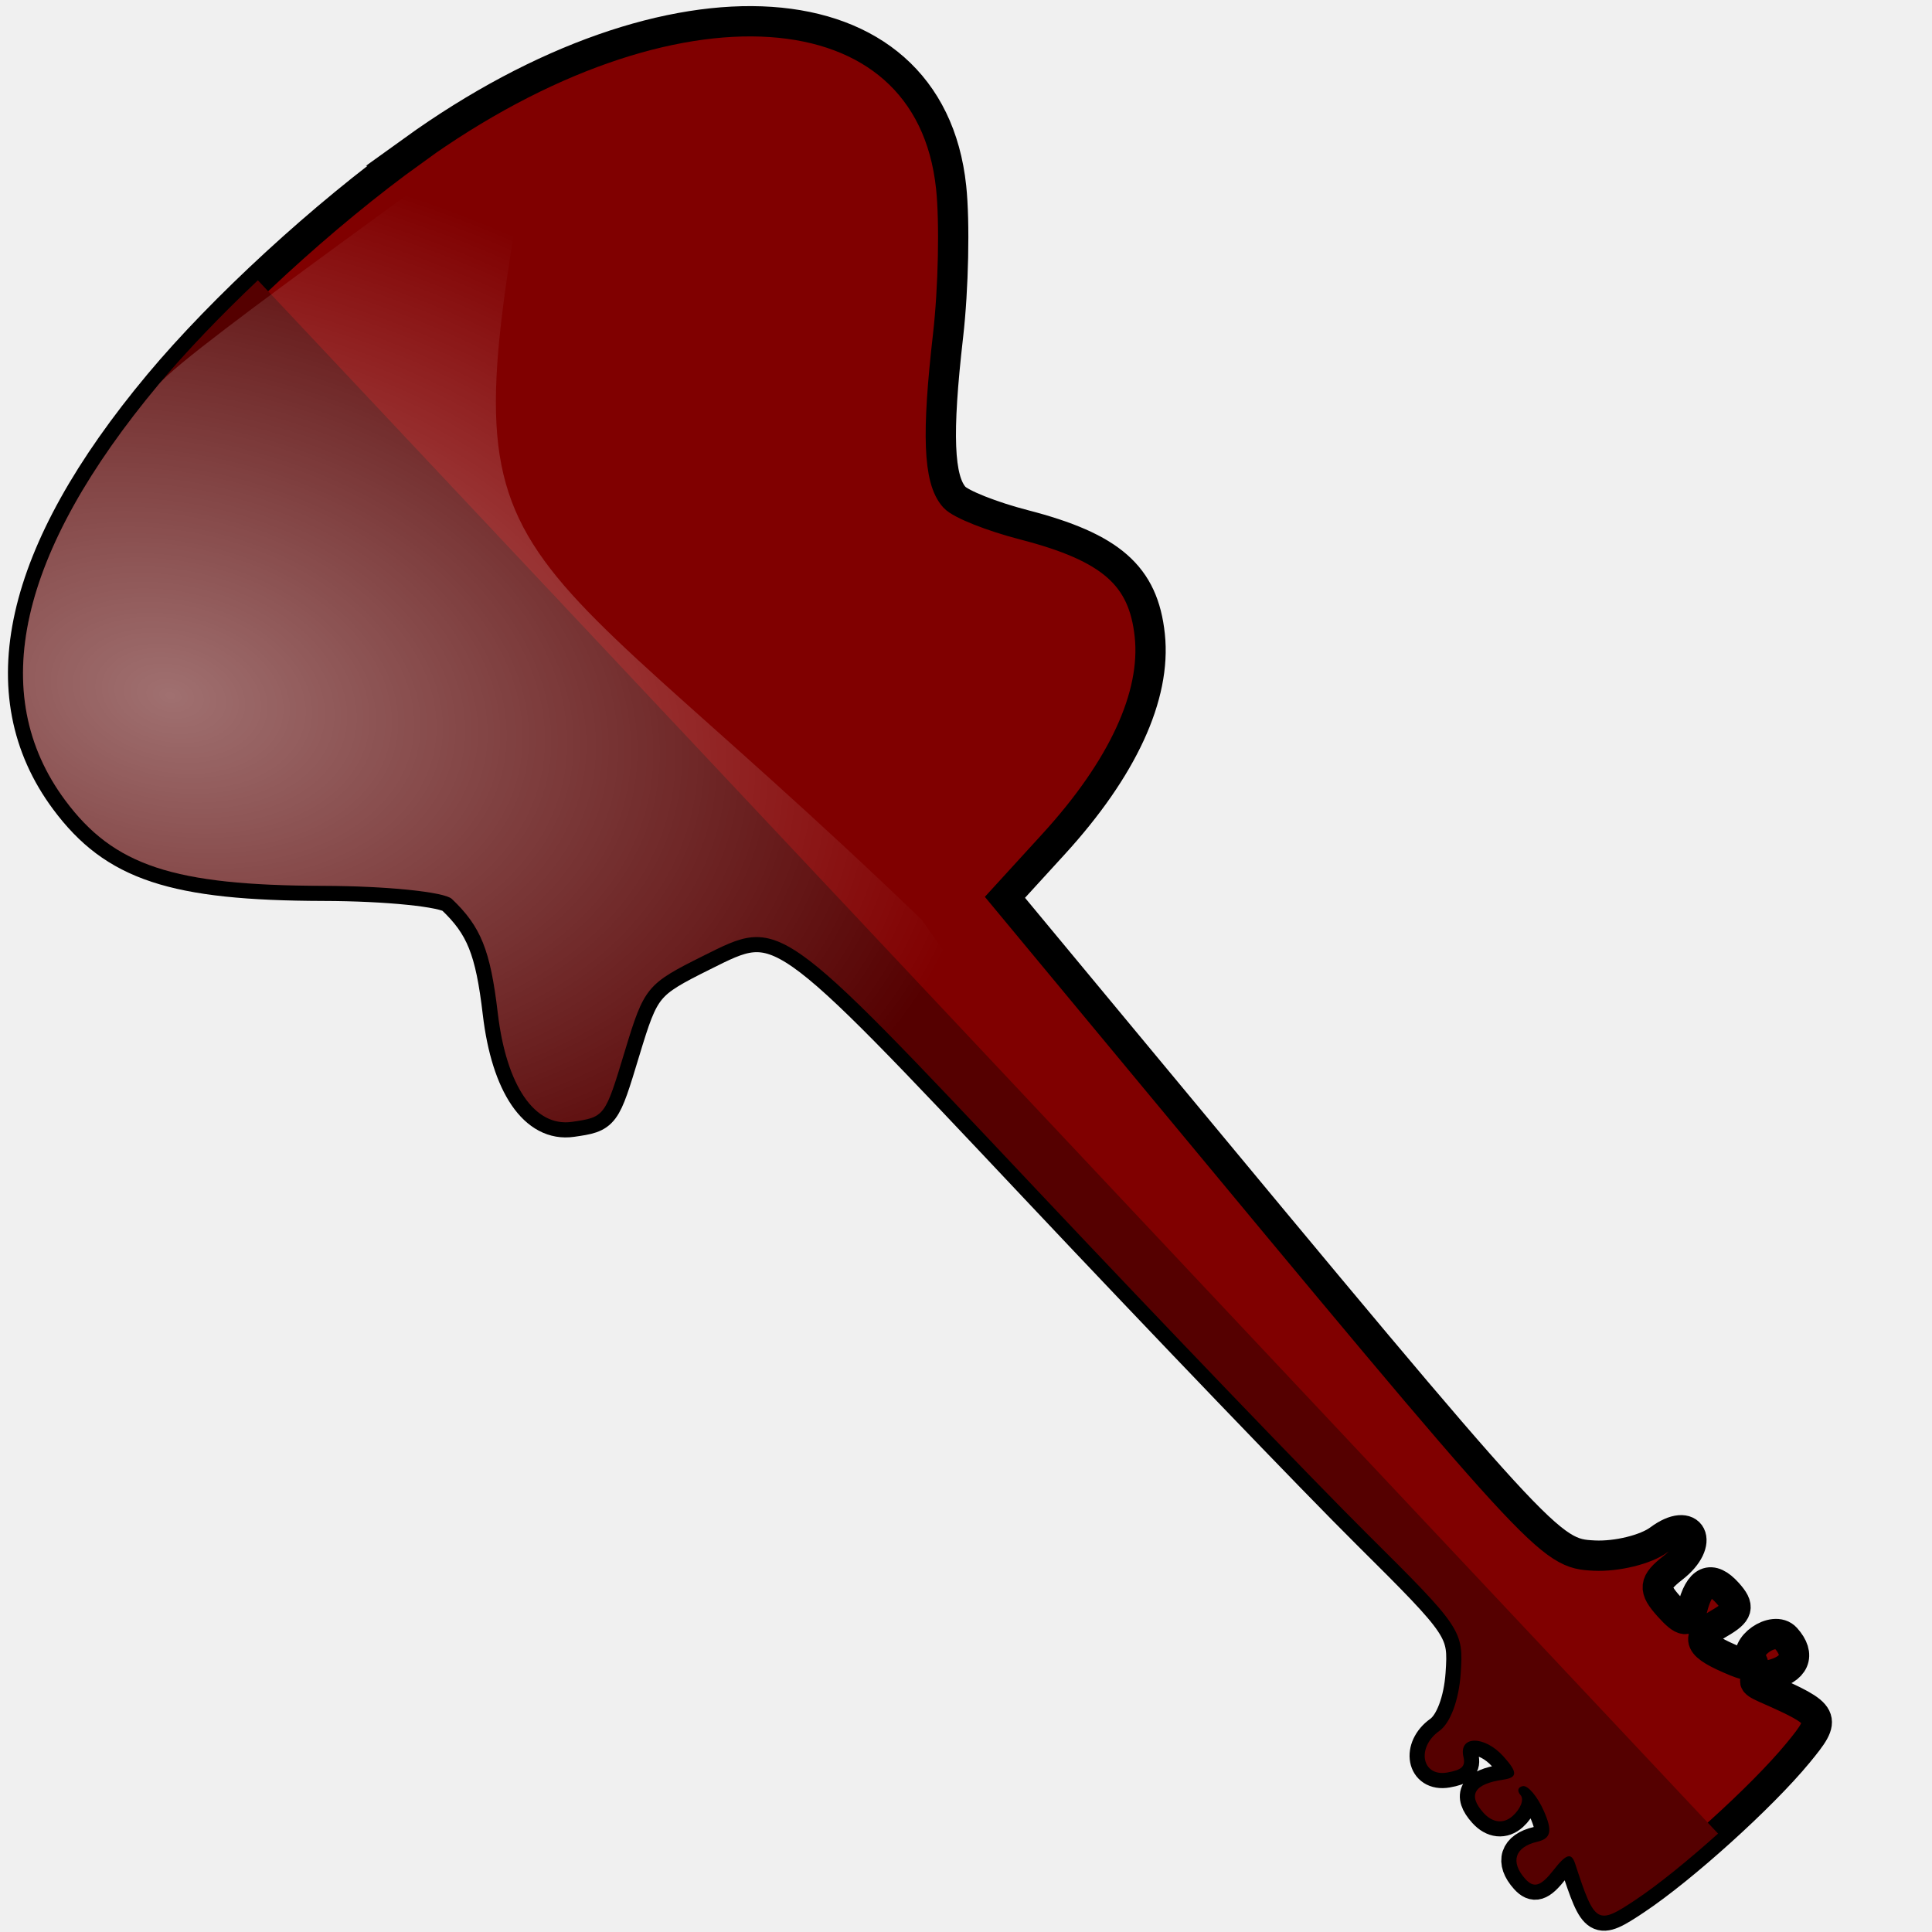
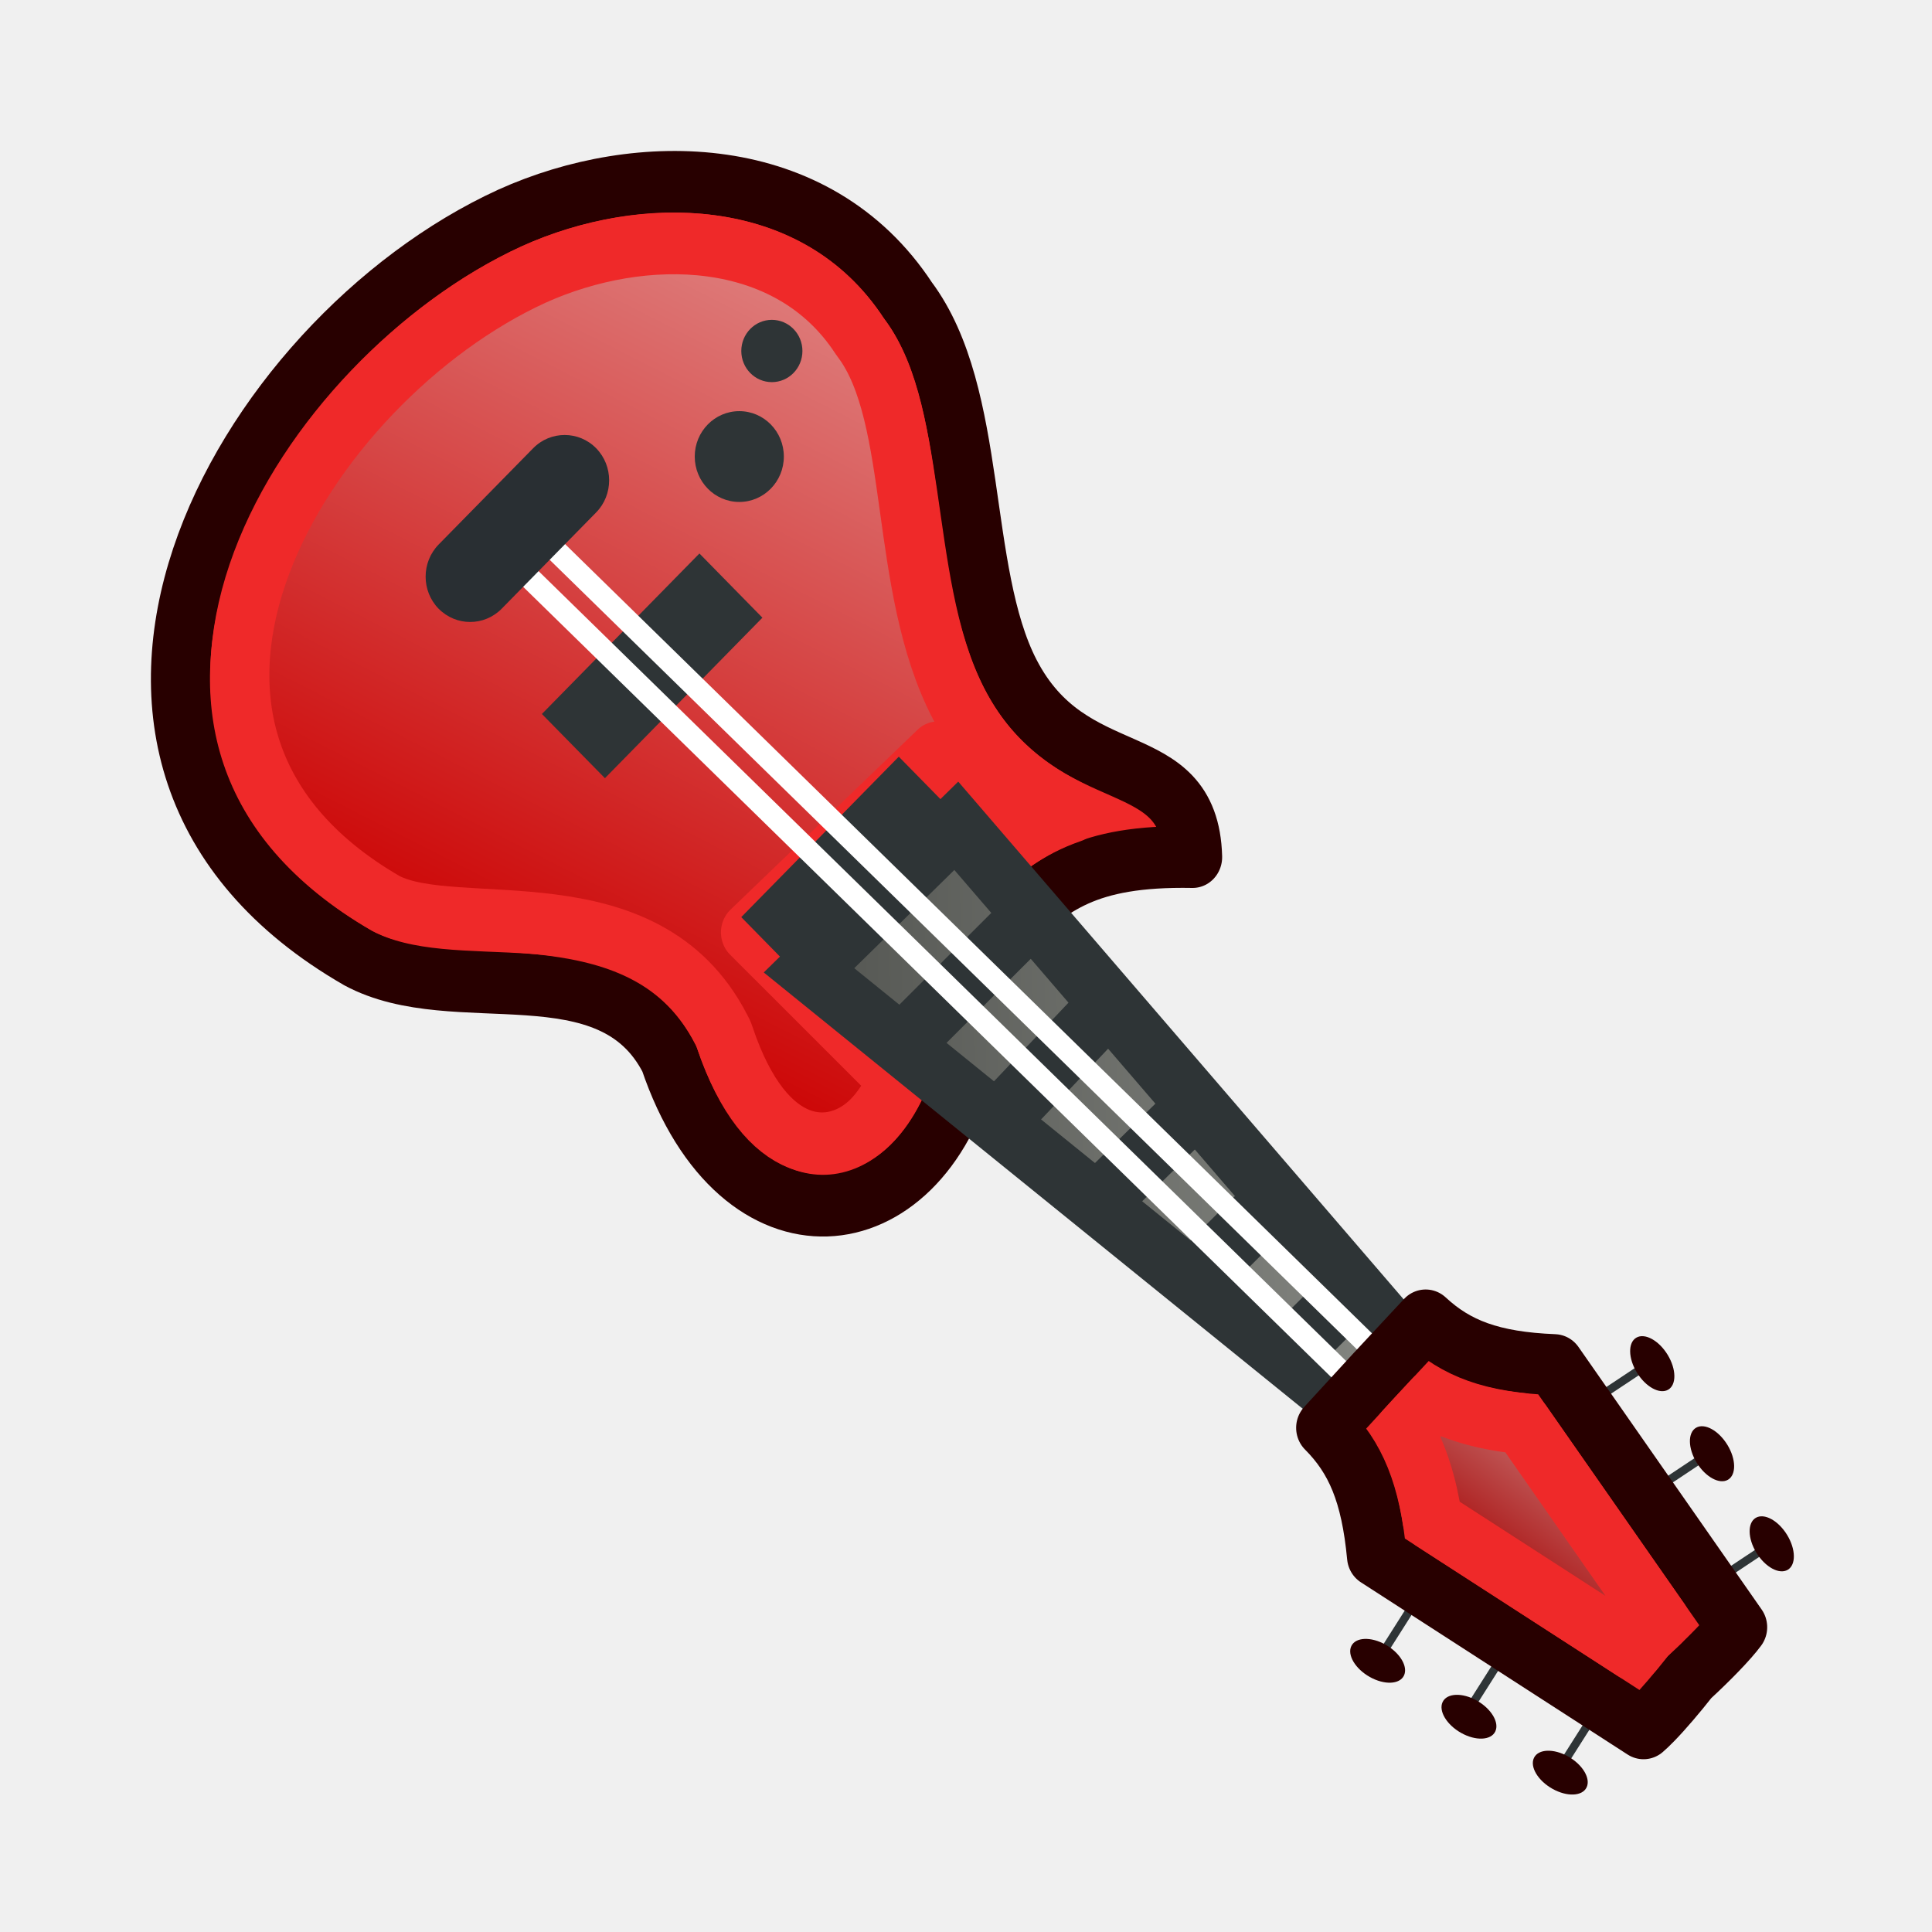
- <svg xmlns="http://www.w3.org/2000/svg" xmlns:xlink="http://www.w3.org/1999/xlink" width="128" height="128" viewBox="0 0 33.867 33.867" version="1.1" id="svg8">
+ <svg xmlns="http://www.w3.org/2000/svg" xmlns:xlink="http://www.w3.org/1999/xlink" width="64" height="64" viewBox="0 0 16.933 16.933" version="1.1" id="svg8">
  <defs id="defs2">
-     <linearGradient id="linearGradient834">
-       <stop style="stop-color:#ffffff;stop-opacity:1;" offset="0" id="stop830" />
-       <stop style="stop-color:#ffffff;stop-opacity:0;" offset="1" id="stop832" />
+     <linearGradient xlink:href="#linearGradient2" id="linearGradient3" x1="2.892" y1="286.853" x2="24.573" y2="294.471" gradientUnits="userSpaceOnUse" />
+     <linearGradient id="linearGradient2">
+       <stop style="stop-color:#cc0000;stop-opacity:1" offset="0" id="stop2" />
+       <stop style="stop-color:#eeeeec;stop-opacity:1" offset="1" id="stop3" />
    </linearGradient>
-     <radialGradient xlink:href="#linearGradient834" id="radialGradient836" cx="11.283" cy="46.091" fx="11.283" fy="46.091" r="54.562" gradientTransform="matrix(0.9772045,0.2123003,-0.1412149,0.6500031,6.765877,13.72501)" gradientUnits="userSpaceOnUse" />
+     <linearGradient xlink:href="#linearGradient13" id="linearGradient20" gradientUnits="userSpaceOnUse" x1="1.158" y1="288.469" x2="15.541" y2="288.469" />
+     <linearGradient id="linearGradient13">
+       <stop style="stop-color:#555753;stop-opacity:1;" offset="0" id="stop13" />
+       <stop style="stop-color:#888a85;stop-opacity:1;" offset="1" id="stop14" />
+     </linearGradient>
+     <linearGradient xlink:href="#linearGradient18" id="linearGradient19" x1="5.936" y1="287.683" x2="17.624" y2="289.086" gradientUnits="userSpaceOnUse" />
+     <linearGradient id="linearGradient18">
+       <stop style="stop-color:#a40000;stop-opacity:1;" offset="0" id="stop18" />
+       <stop style="stop-color:#eeeeec;stop-opacity:1;" offset="1" id="stop19" />
+     </linearGradient>
  </defs>
-   <g id="layer1" transform="translate(0,-263.1333)">
-     <path style="fill:#800000;fill-opacity:1;stroke:#000000;stroke-width:0.531;stroke-miterlimit:4;stroke-dasharray:none" d="m 7.235,265.776 c 4.538,-3.27 9.057,-2.964 9.438,0.64 0.065,0.61 0.04,1.781 -0.054,2.6 -0.198,1.728 -0.167,2.524 0.111,2.833 0.109,0.121 0.658,0.339 1.22,0.484 1.528,0.395 2.094,0.892 2.205,1.938 0.113,1.059 -0.475,2.334 -1.689,3.662 l -0.85,0.93 2.358,2.842 c 7.126,8.59 7.189,8.658 7.973,8.697 0.393,0.019 0.905,-0.106 1.137,-0.279 0.57,-0.424 0.807,0.052 0.245,0.491 -0.34,0.265 -0.351,0.37 -0.074,0.678 0.255,0.284 0.346,0.293 0.409,0.042 0.128,-0.504 0.332,-0.595 0.619,-0.276 0.217,0.242 0.192,0.336 -0.143,0.53 -0.441,0.256 -0.382,0.391 0.292,0.669 0.217,0.089 0.344,0.091 0.282,0.003 -0.178,-0.253 0.381,-0.644 0.59,-0.412 0.268,0.299 0.16,0.549 -0.282,0.652 -0.32,0.074 -0.331,0.109 -0.074,0.224 1.068,0.472 1.087,0.511 0.568,1.141 -0.632,0.767 -2.019,2.021 -2.846,2.571 -0.674,0.449 -0.713,0.426 -1.058,-0.631 -0.067,-0.204 -0.156,-0.178 -0.381,0.111 -0.221,0.284 -0.343,0.321 -0.494,0.153 -0.268,-0.298 -0.183,-0.56 0.21,-0.651 0.242,-0.057 0.271,-0.189 0.117,-0.537 -0.112,-0.254 -0.277,-0.452 -0.367,-0.439 -0.09,0.013 -0.109,0.084 -0.043,0.157 0.066,0.073 0.004,0.238 -0.136,0.365 -0.159,0.144 -0.353,0.124 -0.513,-0.054 -0.281,-0.312 -0.165,-0.506 0.345,-0.581 0.255,-0.037 0.257,-0.128 0.005,-0.407 -0.335,-0.373 -0.79,-0.367 -0.701,0.009 0.039,0.166 -0.027,0.228 -0.286,0.274 -0.445,0.077 -0.543,-0.441 -0.137,-0.729 0.192,-0.137 0.342,-0.537 0.374,-1.001 0.052,-0.759 0.022,-0.804 -1.641,-2.456 -0.932,-0.925 -3.546,-3.647 -5.809,-6.049 -4.529,-4.806 -4.465,-4.761 -5.824,-4.083 -0.995,0.496 -1.036,0.546 -1.379,1.678 -0.347,1.147 -0.349,1.15 -0.923,1.233 -0.655,0.096 -1.152,-0.632 -1.302,-1.907 -0.13,-1.106 -0.296,-1.517 -0.805,-2.001 -0.13,-0.123 -1.142,-0.227 -2.25,-0.229 -2.634,-0.007 -3.676,-0.352 -4.528,-1.5 -1.381,-1.861 -0.823,-4.341 1.642,-7.294 1.118,-1.339 2.877,-2.956 4.452,-4.091 z" id="path854" />
-     <path style="fill:#550000;fill-opacity:1;stroke:none;stroke-width:2.007;stroke-miterlimit:4;stroke-dasharray:none" d="m 17.084,18.57 c -2.466,2.337 -4.743,4.706 -6.561,6.883 -9.314,11.16 -11.426,20.533 -6.207,27.566 3.22,4.339 7.16,5.643 17.115,5.67 4.188,0.011 8.016,0.401 8.506,0.867 1.925,1.83 2.55,3.383 3.043,7.562 0.569,4.819 2.446,7.57 4.922,7.207 2.168,-0.317 2.177,-0.328 3.488,-4.662 1.294,-4.276 1.449,-4.465 5.211,-6.34 5.137,-2.561 4.895,-2.731 22.014,15.432 8.555,9.076 18.435,19.364 21.957,22.861 6.286,6.243 6.4,6.411 6.203,9.281 -0.123,1.754 -0.688,3.266 -1.414,3.783 -1.534,1.091 -1.166,3.048 0.518,2.756 0.981,-0.171 1.227,-0.407 1.08,-1.033 -0.334,-1.422 1.384,-1.442 2.65,-0.033 0.95,1.056 0.946,1.397 -0.02,1.539 -1.929,0.282 -2.364,1.016 -1.303,2.195 0.605,0.673 1.337,0.749 1.939,0.205 0.532,-0.481 0.765,-1.102 0.516,-1.379 -0.248,-0.275 -0.177,-0.543 0.162,-0.594 0.339,-0.05 0.963,0.697 1.387,1.658 0.58,1.316 0.47,1.814 -0.443,2.029 -1.485,0.345 -1.804,1.336 -0.793,2.461 0.572,0.635 1.03,0.494 1.867,-0.578 0.849,-1.092 1.19,-1.191 1.441,-0.42 1.304,3.995 1.45,4.082 3.998,2.385 1.513,-1.008 3.524,-2.644 5.467,-4.389 z" transform="matrix(0.2645833,0,0,0.2645833,0,263.1333)" id="path820" />
-     <path style="opacity:0.439;fill:url(#radialGradient836);fill-opacity:1;stroke:none;stroke-width:2.007;stroke-miterlimit:4;stroke-dasharray:none" d="M 35.648,6.333 C 32.844,8.932 12.554,23.02 10.523,25.453 1.209,36.613 -0.902,45.986 4.316,53.02 c 3.22,4.339 7.16,5.643 17.115,5.67 4.188,0.011 8.016,0.401 8.506,0.867 1.925,1.83 2.55,3.383 3.043,7.562 0.569,4.819 2.446,7.57 4.922,7.207 2.168,-0.317 2.177,-0.328 3.488,-4.662 1.294,-4.276 1.449,-4.465 5.211,-6.34 5.137,-2.561 4.895,-2.731 22.014,15.432 8.555,9.076 18.435,19.364 21.957,22.861 6.286,6.243 6.4,6.411 6.203,9.281 -0.123,1.754 -0.688,3.266 -1.414,3.783 -1.534,1.091 -1.166,3.048 0.518,2.756 0.981,-0.171 1.227,-0.407 1.08,-1.033 -0.334,-1.422 1.384,-1.442 2.65,-0.033 0.95,1.056 0.946,1.397 -0.02,1.539 -1.929,0.282 -2.364,1.016 -1.303,2.195 0.605,0.673 1.337,0.749 1.939,0.205 0.532,-0.481 0.765,-1.102 0.516,-1.379 -0.248,-0.275 -0.177,-0.543 0.162,-0.594 0.339,-0.05 0.963,0.697 1.387,1.658 0.58,1.316 0.47,1.814 -0.443,2.029 -1.485,0.345 -1.804,1.336 -0.793,2.461 0.572,0.635 1.03,0.494 1.867,-0.578 0.849,-1.092 1.19,-1.191 1.441,-0.42 1.304,3.995 1.45,4.082 3.998,2.385 0.676,-0.451 1.463,-1.041 2.287,-1.695 C 95.816,104.5 67.753,70.661 61.069,60.938 31.443,32.419 29.586,39.776 35.648,6.333 Z" transform="matrix(0.2645833,0,0,0.2645833,0,263.1333)" id="path825" />
+   <g id="layer2" transform="matrix(1,0,0,-1,0.1120994,17.05113)">
+     <g id="layer1-5" transform="matrix(0.394222,0.407059,-0.3896457,0.4118399,115.0667,-111.1993)" style="display:inline">
+       <path style="display:inline;fill:#ef2929;fill-opacity:1;stroke:#280000;stroke-width:0.934;stroke-linecap:butt;stroke-linejoin:round;stroke-miterlimit:4;stroke-dasharray:none;stroke-opacity:1" d="m 9.493,284.175 -2.109,0.073 0.08,-2.841 c -2.439,-1.431 -4.702,0.37 -3.297,3.352 0.566,1.908 -1.891,2.895 -2.429,4.544 -1.795,6.078 5.226,7.951 9.584,6.277 2.059,-0.802 4.05,-2.796 3.596,-5.312 -0.211,-1.816 -2.325,-3.469 -2.823,-5.16 -0.578,-1.966 1.275,-2.74 0.102,-3.995 -1.205,1.234 -1.873,1.237 -2.743,1.336 z" id="path847" />
+       <path style="font-variation-settings:normal;display:inline;opacity:1;vector-effect:none;fill:url(#linearGradient3);fill-opacity:1;stroke:#ef2929;stroke-width:0.934;stroke-linecap:butt;stroke-linejoin:round;stroke-miterlimit:4;stroke-dasharray:none;stroke-dashoffset:0;stroke-opacity:1;-inkscape-stroke:none;stop-color:#000000;stop-opacity:1" d="m 5.748,281.842 c 0.219,-0.006 0.479,0.04 0.766,0.146 l -0.09,3.229 4.021,-0.143 -0.039,-1.812 c 0.275,-0.057 0.576,-0.149 0.912,-0.316 -0.216,0.594 -0.412,1.431 -0.119,2.426 0.575,1.956 2.617,3.511 2.791,5.004 l 0.004,0.029 0.004,0.029 c 0.353,1.956 -1.257,3.592 -3.012,4.275 -3.685,1.416 -9.877,0.077 -8.355,-5.125 0.397,-1.184 3.151,-2.659 2.43,-5.09 l -0.02,-0.068 -0.029,-0.064 c -0.825,-1.751 -0.056,-2.498 0.736,-2.52 z" id="path21" />
+     </g>
+     <g transform="matrix(0.3696046,0.00542852,-0.00503509,0.35847,8.158788,-96.38572)" id="layer1" style="display:inline">
+       <path id="path3154" d="M 14.676,280.779 0.794,292.711 4.334,296.191 15.875,281.953 Z" style="font-variation-settings:normal;display:inline;opacity:1;fill:url(#linearGradient20);fill-opacity:1;stroke:#2e3436;stroke-width:1.454;stroke-linecap:butt;stroke-linejoin:miter;stroke-miterlimit:4;stroke-dasharray:none;stroke-dashoffset:0;stroke-opacity:1;stop-color:#000000;stop-opacity:1" />
+       <g id="g10">
+         <path style="display:inline;opacity:1;fill:#ffffff;stroke:#2e3436;stroke-width:1.454;stroke-linecap:round;stroke-linejoin:round;stroke-dasharray:none;paint-order:markers fill stroke" d="m 12.035,283.161 1.573,1.573" id="path4-0" />
+         <path style="display:inline;opacity:1;fill:#ffffff;stroke:#2e3436;stroke-width:1.454;stroke-linecap:round;stroke-linejoin:round;stroke-dasharray:none;paint-order:markers fill stroke" d="m 9.904,285.099 1.776,1.776" id="path5-2" />
+         <path style="display:inline;opacity:1;fill:#ffffff;stroke:#2e3436;stroke-width:1.454;stroke-linecap:round;stroke-linejoin:round;stroke-dasharray:none;paint-order:markers fill stroke" d="m 7.574,286.941 1.95,1.92" id="path6-7" />
+         <path style="display:inline;opacity:1;fill:#ffffff;stroke:#2e3436;stroke-width:1.454;stroke-linecap:round;stroke-linejoin:round;stroke-dasharray:none;paint-order:markers fill stroke" d="m 5.366,289.11 2.319,2.452" id="path7-4" />
+         <path style="display:inline;opacity:1;fill:#ffffff;stroke:#2e3436;stroke-width:1.454;stroke-linecap:round;stroke-linejoin:round;stroke-dasharray:none;paint-order:markers fill stroke" d="m 3.074,290.96 2.847,2.847" id="path8-8" />
+       </g>
+     </g>
+     <path fill="#f5f8fa" d="m 10.001,29.134 c 1.782,1.277 1.959,3.473 1.859,4.751 -0.042,0.528 0.519,0.898 0.979,0.637 2.563,-1.456 4.602,-3.789 4.038,-7.853 -0.111,-0.735 0.111,-2.117 2.272,-2.406 2.161,-0.29 2.941,-1.099 3.208,-1.485 0.153,-0.221 0.29,-0.832 -0.312,-0.854 -0.601,-0.022 -2.094,0.446 -3.431,-1.136 -1.337,-1.582 -1.559,-2.228 -1.604,-2.473 -0.045,-0.245 -1.409,-3.694 -2.525,-1.864 -0.927,1.521 -1.958,4.509 -5.287,5.287 -1.355,0.316 -3.069,1.005 -3.564,1.96 -0.832,1.604 0.46,2.725 1.574,3.483 1.115,0.757 2.793,1.953 2.793,1.953 z" id="path3" style="display:none" transform="matrix(0.3904689,0,0,0.3979388,1.280397,1.288226)" />
+     <path fill="#292f33" d="m 13.072,19.412 1.414,-1.415 3.536,3.535 -1.414,1.414 z m -4.475,4.474 1.415,-1.414 3.535,3.535 -1.414,1.414 z" id="path4" style="display:inline;fill:#2e3436" transform="matrix(0.3904689,0,0,0.3979388,1.280397,1.288226)" />
+     <g id="g21" style="display:inline" transform="matrix(0.3904689,0,0,0.3979388,1.280397,1.288226)">
+       <path style="font-variation-settings:normal;display:inline;opacity:1;vector-effect:none;fill:none;fill-opacity:1;stroke:#ffffff;stroke-width:0.489;stroke-linecap:butt;stroke-linejoin:miter;stroke-miterlimit:4;stroke-dasharray:none;stroke-dashoffset:0;stroke-opacity:1;-inkscape-stroke:none" d="M 27.832,9.328 8.067,28.297" id="path11" />
+       <path style="font-variation-settings:normal;display:inline;opacity:1;vector-effect:none;fill:none;fill-opacity:1;stroke:#ffffff;stroke-width:0.489;stroke-linecap:butt;stroke-linejoin:miter;stroke-miterlimit:4;stroke-dasharray:none;stroke-dashoffset:0;stroke-opacity:1;-inkscape-stroke:none" d="M 27.238,8.731 7.473,27.701" id="path19" />
+     </g>
+     <path fill="#292f33" d="m 9.815,28.325 c 0.389,0.389 0.389,1.025 0,1.414 -0.389,0.389 -1.025,0.389 -1.414,0 L 6.279,27.618 a 1.003,1.003 0 0 1 0,-1.414 H 6.28 a 1.003,1.003 0 0 1 1.414,0 z" id="path6" style="display:inline" transform="matrix(0.3904689,0,0,0.3979388,1.280397,1.288226)" />
+     <g id="g2" style="display:inline" transform="matrix(0.3904689,0,0,0.3979388,1.280397,1.288226)">
+       <circle fill="#292f33" cx="13.028" cy="29.556" r="1" id="circle6" style="display:inline;fill:#2e3436" />
+       <path fill="#292f33" d="m 14.445,31.881 a 0.686,0.686 0 1 1 -1.372,0 0.686,0.686 0 0 1 1.372,0 z" id="path7" style="display:inline;fill:#2e3436" />
+     </g>
+     <g id="layer1-9" transform="matrix(0.2117076,0.1650959,-0.1614514,0.2164866,58.17668,-60.18131)" style="display:inline">
+       <g id="g15" style="display:inline;stroke-width:0.529;stroke-dasharray:none" transform="translate(-1.6445625e-6)">
+         <path style="display:inline;fill:#000000;stroke:#2e3436;stroke-width:0.265;stroke-linecap:round;stroke-linejoin:round;stroke-dasharray:none;paint-order:markers fill stroke" d="m 4.12,281.869 2.542,0.91" id="path12-3" />
+         <path style="fill:#000000;stroke:#2e3436;stroke-width:0.265;stroke-linecap:round;stroke-linejoin:round;stroke-dasharray:none;paint-order:markers fill stroke" d="m 2.877,285.198 2.542,0.91" id="path13" />
+         <path style="fill:#000000;stroke:#2e3436;stroke-width:0.265;stroke-linecap:round;stroke-linejoin:round;stroke-dasharray:none;paint-order:markers fill stroke" d="m 1.71,288.359 2.542,0.91" id="path14" />
+         <path style="fill:#000000;stroke:#2e3436;stroke-width:0.265;stroke-linecap:round;stroke-linejoin:round;stroke-dasharray:none;paint-order:markers fill stroke" d="m 14.147,283.446 -2.538,0.191" id="path15" />
+         <path style="display:inline;fill:#000000;stroke:#2e3436;stroke-width:0.265;stroke-linecap:round;stroke-linejoin:round;stroke-dasharray:none;paint-order:markers fill stroke" d="m 14.321,287.004 -2.538,0.191" id="path16" />
+         <path style="display:inline;fill:#000000;stroke:#2e3436;stroke-width:0.265;stroke-linecap:round;stroke-linejoin:round;stroke-dasharray:none;paint-order:markers fill stroke" d="m 14.491,290.504 -2.538,0.191" id="path17" />
+       </g>
+       <path id="path18" style="font-variation-settings:normal;display:inline;opacity:1;fill:#ef2929;fill-opacity:1;stroke:#280000;stroke-width:1.965;stroke-linecap:butt;stroke-linejoin:round;stroke-miterlimit:4;stroke-dasharray:none;stroke-dashoffset:0;stroke-opacity:1;paint-order:normal;stop-color:#000000;stop-opacity:1" d="m 6.678,281.972 c -0.164,0.004 -0.307,0.013 -0.423,0.026 l -2.001,10.187 c 1.355,1.552 1.834,2.704 1.861,4.063 l 2.388,0.009 v -5.1e-4 l 2.388,-0.009 c 0.027,-1.359 0.506,-2.511 1.861,-4.063 l -2.001,-10.187 c -0.464,-0.053 -1.369,-0.03 -2.247,0.041 -0.659,-0.053 -1.333,-0.08 -1.824,-0.067 z" transform="rotate(9.287712,11.23278,287.5217)" />
+       <path id="path20" style="font-variation-settings:normal;display:inline;opacity:1;fill:url(#linearGradient19);fill-opacity:1;stroke:#ef2929;stroke-width:1.965;stroke-linecap:butt;stroke-linejoin:round;stroke-miterlimit:4;stroke-dasharray:none;stroke-dashoffset:0;stroke-opacity:1;paint-order:normal;stop-color:#000000;stop-opacity:1" d="m 7.871,283.967 c 0.156,0.009 0.312,0.018 0.473,0.031 l 0.158,0.014 0.158,-0.014 c 0.165,-0.013 0.32,-0.022 0.475,-0.031 l 1.51,7.686 c -0.697,0.901 -1.162,1.738 -1.432,2.637 l -1.021,0.002 -0.398,-0.002 c -0.269,-0.899 -0.735,-1.736 -1.432,-2.637 z" transform="rotate(9.287712,11.23276,287.5217)" />
+       <g id="g8" transform="rotate(86.82031,13.77833,283.5153)" style="display:inline;stroke-width:0.529;stroke-dasharray:none">
+         <ellipse style="display:inline;fill:#280000;stroke:none;stroke-width:0.529;stroke-linecap:round;stroke-linejoin:round;stroke-dasharray:none;paint-order:markers fill stroke" id="path4-04" cx="-8.543" cy="283.674" rx="0.988" ry="0.581" transform="matrix(0.9993272,-0.03667723,0.07847968,0.9969157,0,0)" />
+         <ellipse style="display:inline;fill:#280000;stroke:none;stroke-width:0.529;stroke-linecap:round;stroke-linejoin:round;stroke-dasharray:none;paint-order:markers fill stroke" id="ellipse7" cx="-5.047" cy="283.802" rx="0.988" ry="0.581" transform="matrix(0.9993272,-0.03667723,0.07847968,0.9969157,0,0)" />
+         <ellipse style="display:inline;fill:#280000;stroke:none;stroke-width:0.529;stroke-linecap:round;stroke-linejoin:round;stroke-dasharray:none;paint-order:markers fill stroke" id="ellipse8" cx="-1.551" cy="283.931" rx="0.988" ry="0.581" transform="matrix(0.9993272,-0.03667723,0.07847968,0.9969157,0,0)" />
+       </g>
+       <g id="g11" transform="matrix(-0.3706403,0.9287765,0.9287765,0.3706403,-253.6855,164.1237)" style="display:inline;stroke-width:0.529;stroke-dasharray:none">
+         <ellipse style="fill:#280000;stroke:none;stroke-width:0.529;stroke-linecap:round;stroke-linejoin:round;stroke-dasharray:none;paint-order:markers fill stroke" id="ellipse9" cx="-8.543" cy="283.674" rx="0.988" ry="0.581" transform="matrix(0.9993272,-0.03667723,0.07847968,0.9969157,0,0)" />
+         <ellipse style="fill:#280000;stroke:none;stroke-width:0.529;stroke-linecap:round;stroke-linejoin:round;stroke-dasharray:none;paint-order:markers fill stroke" id="ellipse10" cx="-5.047" cy="283.802" rx="0.988" ry="0.581" transform="matrix(0.9993272,-0.03667723,0.07847968,0.9969157,0,0)" />
+         <ellipse style="fill:#280000;stroke:none;stroke-width:0.529;stroke-linecap:round;stroke-linejoin:round;stroke-dasharray:none;paint-order:markers fill stroke" id="ellipse11" cx="-1.551" cy="283.931" rx="0.988" ry="0.581" transform="matrix(0.9993272,-0.03667723,0.07847968,0.9969157,0,0)" />
+       </g>
+     </g>
  </g>
</svg>
